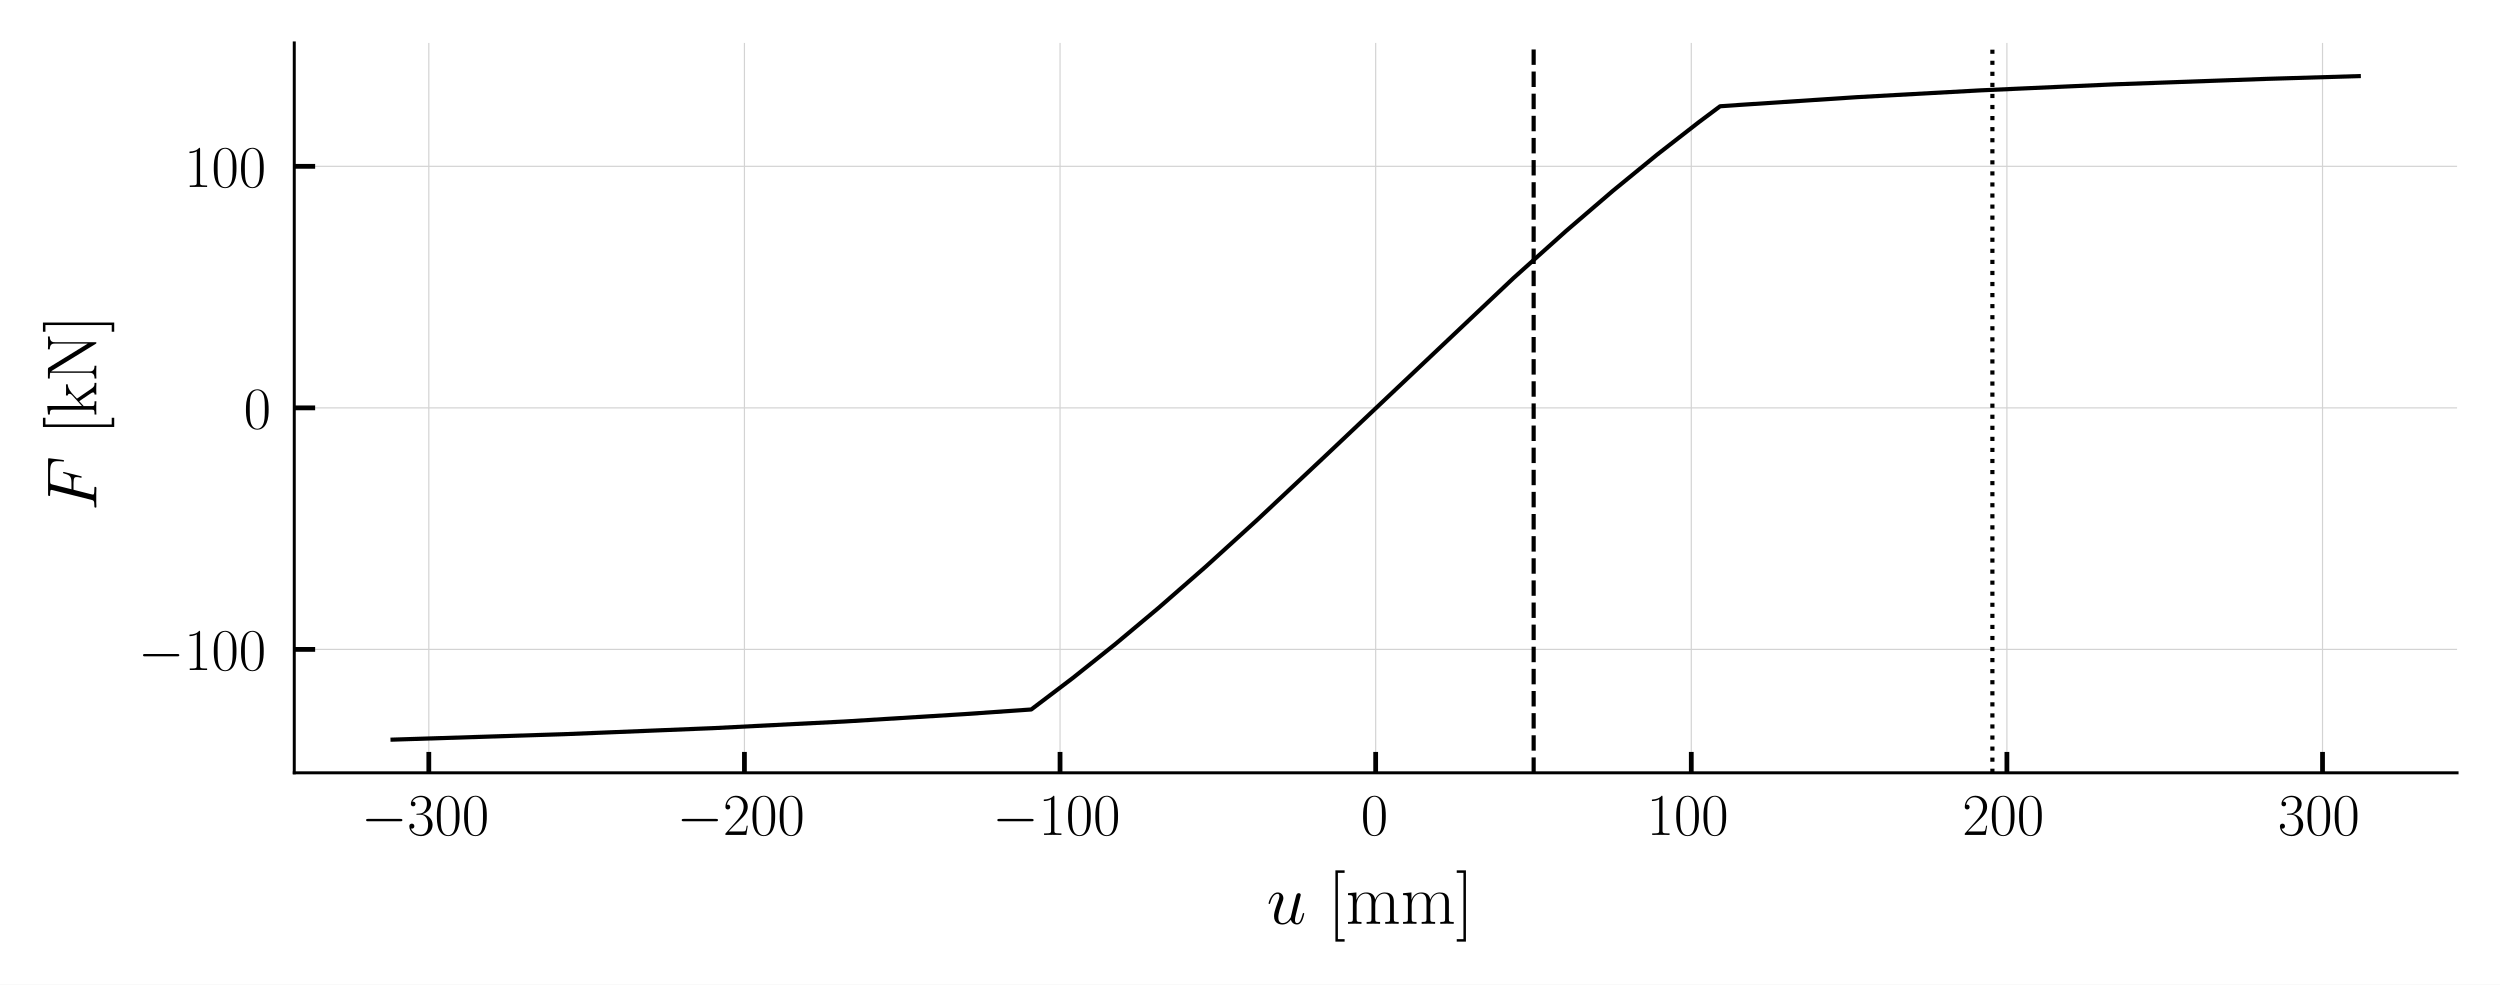
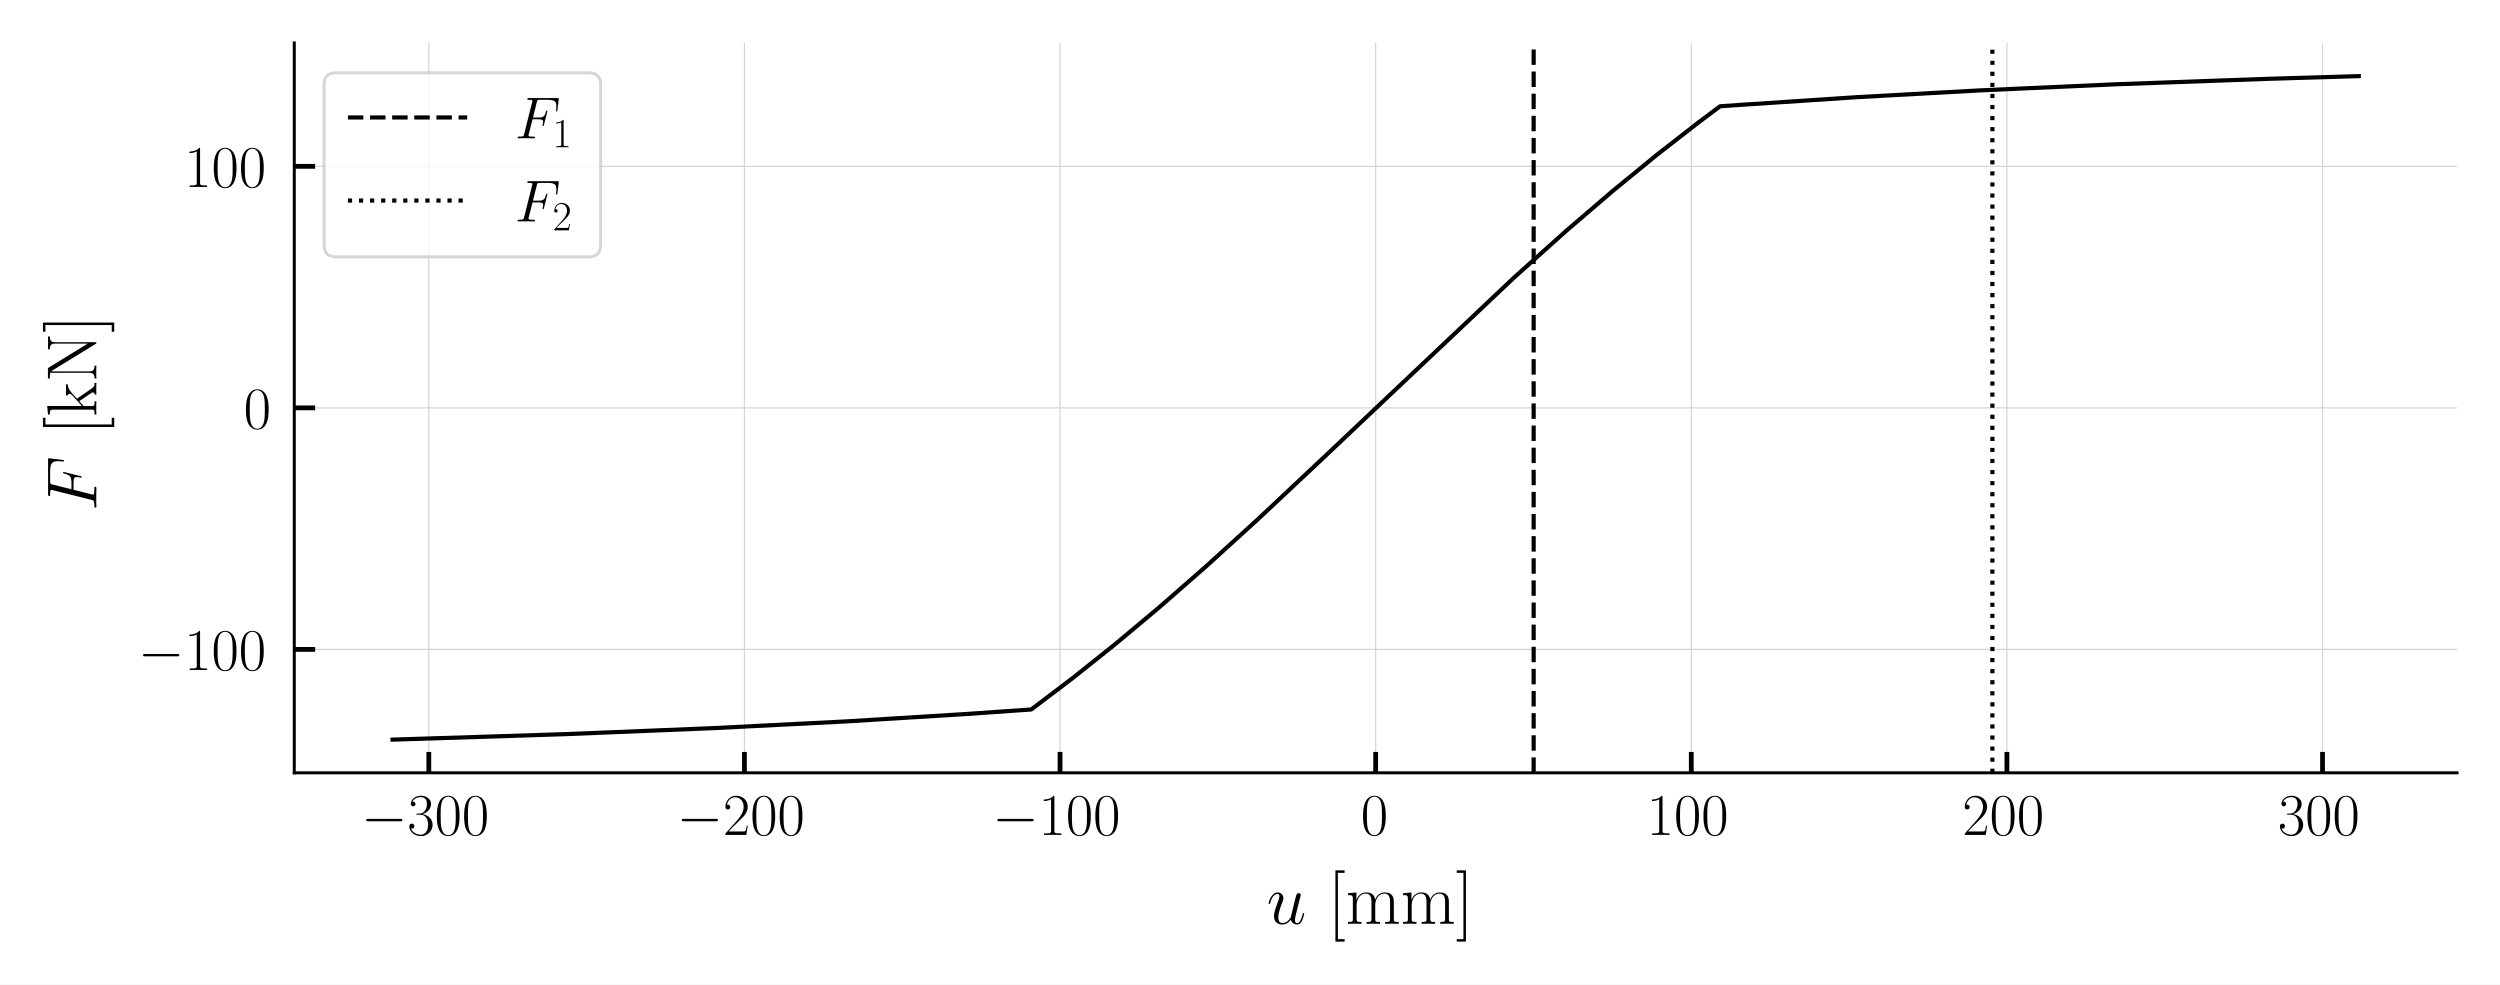
<svg xmlns="http://www.w3.org/2000/svg" xmlns:xlink="http://www.w3.org/1999/xlink" width="419.248pt" height="165.111pt" viewBox="0 0 419.248 165.111" version="1.1">
  <defs>
    <style type="text/css">*{stroke-linejoin: round; stroke-linecap: butt}</style>
  </defs>
  <g id="figure_1">
    <g id="patch_1">
      <path d="M 0 165.111  L 419.248 165.111  L 419.248 0  L 0 0  z " style="fill: #ffffff" />
    </g>
    <g id="axes_1">
      <g id="patch_2">
        <path d="M 49.348 129.6  L 412.048 129.6  L 412.048 7.2  L 49.348 7.2  z " style="fill: #ffffff" />
      </g>
      <g id="matplotlib.axis_1">
        <g id="xtick_1">
          <g id="line2d_1">
-             <path d="M 71.911 129.6  L 71.911 7.2  " clip-path="url(#pca1d50de14)" style="fill: none; stroke: #d3d3d3; stroke-width: 0.2; stroke-linecap: square" />
+             <path d="M 71.911 129.6  L 71.911 7.2  " clip-path="url(#pa8f66f5c6e)" style="fill: none; stroke: #d3d3d3; stroke-width: 0.2; stroke-linecap: square" />
          </g>
          <g id="line2d_2">
            <defs>
-               <path id="m6662d99381" d="M 0 0  L 0 -3.5  " style="stroke: #000000; stroke-width: 0.8" />
-             </defs>
-             <g>
-               <use xlink:href="#m6662d99381" x="71.911" y="129.6" style="stroke: #000000; stroke-width: 0.8" />
+               <path id="m92efd116e7" d="M 0 0  L 0 -3.5  " style="stroke: #000000; stroke-width: 0.8" />
+             </defs>
+             <g>
+               <use xlink:href="#m92efd116e7" x="71.911" y="129.6" style="stroke: #000000; stroke-width: 0.8" />
            </g>
          </g>
          <g id="text_1">
            <g transform="translate(60.56496 140.0185) scale(0.1 -0.1)">
              <defs>
                <path id="CMSY10-0" d="M 4218 1472  C 4326 1472 4442 1472 4442 1600  C 4442 1728 4326 1728 4218 1728  L 755 1728  C 646 1728 531 1728 531 1600  C 531 1472 646 1472 755 1472  L 4218 1472  z " transform="scale(0.015625)" />
                <path id="CMR17-33" d="M 1414 2176  C 1984 2176 2234 1673 2234 1094  C 2234 322 1824 25 1453 25  C 1114 25 563 193 390 691  C 422 678 454 678 486 678  C 640 678 755 780 755 947  C 755 1132 614 1216 486 1216  C 378 1216 211 1164 211 927  C 211 335 787 -128 1466 -128  C 2176 -128 2720 432 2720 1087  C 2720 1718 2208 2176 1600 2246  C 2086 2347 2554 2776 2554 3353  C 2554 3856 2048 4224 1472 4224  C 890 4224 378 3862 378 3347  C 378 3123 544 3084 627 3084  C 762 3084 877 3167 877 3334  C 877 3500 762 3584 627 3584  C 602 3584 570 3584 544 3571  C 730 3999 1235 4076 1459 4076  C 1683 4076 2106 3966 2106 3347  C 2106 3167 2080 2851 1862 2574  C 1670 2329 1453 2316 1242 2297  C 1210 2297 1062 2284 1037 2284  C 992 2278 966 2272 966 2227  C 966 2182 973 2176 1101 2176  L 1414 2176  z " transform="scale(0.015625)" />
                <path id="CMR17-30" d="M 2688 2038  C 2688 2430 2682 3099 2413 3613  C 2176 4063 1798 4224 1466 4224  C 1158 4224 768 4082 525 3620  C 269 3137 243 2539 243 2038  C 243 1671 250 1112 448 623  C 723 -39 1216 -128 1466 -128  C 1760 -128 2208 -7 2470 604  C 2662 1048 2688 1568 2688 2038  z M 1466 -26  C 1056 -26 813 328 723 816  C 653 1196 653 1749 653 2109  C 653 2604 653 3015 736 3407  C 858 3954 1216 4121 1466 4121  C 1728 4121 2067 3947 2189 3420  C 2272 3054 2278 2623 2278 2109  C 2278 1691 2278 1176 2202 797  C 2067 96 1690 -26 1466 -26  z " transform="scale(0.015625)" />
              </defs>
              <use xlink:href="#CMSY10-0" transform="scale(0.996264)" />
              <use xlink:href="#CMR17-33" transform="translate(77.48747 0) scale(0.996264)" />
              <use xlink:href="#CMR17-30" transform="translate(123.1779 0) scale(0.996264)" />
              <use xlink:href="#CMR17-30" transform="translate(168.8684 0) scale(0.996264)" />
            </g>
          </g>
        </g>
        <g id="xtick_2">
          <g id="line2d_3">
-             <path d="M 124.84 129.6  L 124.84 7.2  " clip-path="url(#pca1d50de14)" style="fill: none; stroke: #d3d3d3; stroke-width: 0.2; stroke-linecap: square" />
+             <path d="M 124.84 129.6  L 124.84 7.2  " clip-path="url(#pa8f66f5c6e)" style="fill: none; stroke: #d3d3d3; stroke-width: 0.2; stroke-linecap: square" />
          </g>
          <g id="line2d_4">
            <g>
-               <use xlink:href="#m6662d99381" x="124.84" y="129.6" style="stroke: #000000; stroke-width: 0.8" />
+               <use xlink:href="#m92efd116e7" x="124.84" y="129.6" style="stroke: #000000; stroke-width: 0.8" />
            </g>
          </g>
          <g id="text_2">
            <g transform="translate(113.4938 140.0185) scale(0.1 -0.1)">
              <defs>
                <path id="CMR17-32" d="M 2669 990  L 2554 990  C 2490 537 2438 460 2413 422  C 2381 371 1920 371 1830 371  L 602 371  C 832 620 1280 1073 1824 1596  C 2214 1966 2669 2400 2669 3033  C 2669 3788 2067 4224 1395 4224  C 691 4224 262 3603 262 3027  C 262 2777 448 2745 525 2745  C 589 2745 781 2783 781 3007  C 781 3206 614 3264 525 3264  C 486 3264 448 3257 422 3244  C 544 3788 915 4057 1306 4057  C 1862 4057 2227 3616 2227 3033  C 2227 2477 1901 1998 1536 1583  L 262 147  L 262 0  L 2515 0  L 2669 990  z " transform="scale(0.015625)" />
              </defs>
              <use xlink:href="#CMSY10-0" transform="scale(0.996264)" />
              <use xlink:href="#CMR17-32" transform="translate(77.48747 0) scale(0.996264)" />
              <use xlink:href="#CMR17-30" transform="translate(123.1779 0) scale(0.996264)" />
              <use xlink:href="#CMR17-30" transform="translate(168.8684 0) scale(0.996264)" />
            </g>
          </g>
        </g>
        <g id="xtick_3">
          <g id="line2d_5">
-             <path d="M 177.769 129.6  L 177.769 7.2  " clip-path="url(#pca1d50de14)" style="fill: none; stroke: #d3d3d3; stroke-width: 0.2; stroke-linecap: square" />
+             <path d="M 177.769 129.6  L 177.769 7.2  " clip-path="url(#pa8f66f5c6e)" style="fill: none; stroke: #d3d3d3; stroke-width: 0.2; stroke-linecap: square" />
          </g>
          <g id="line2d_6">
            <g>
-               <use xlink:href="#m6662d99381" x="177.769" y="129.6" style="stroke: #000000; stroke-width: 0.8" />
+               <use xlink:href="#m92efd116e7" x="177.769" y="129.6" style="stroke: #000000; stroke-width: 0.8" />
            </g>
          </g>
          <g id="text_3">
            <g transform="translate(166.4227 140.0185) scale(0.1 -0.1)">
              <defs>
                <path id="CMR17-31" d="M 1702 4083  C 1702 4217 1696 4224 1606 4224  C 1357 3927 979 3833 621 3820  C 602 3820 570 3820 563 3808  C 557 3795 557 3782 557 3648  C 755 3648 1088 3686 1344 3839  L 1344 467  C 1344 243 1331 166 781 166  L 589 166  L 589 0  C 896 6 1216 12 1523 12  C 1830 12 2150 6 2458 0  L 2458 166  L 2266 166  C 1715 166 1702 236 1702 467  L 1702 4083  z " transform="scale(0.015625)" />
              </defs>
              <use xlink:href="#CMSY10-0" transform="scale(0.996264)" />
              <use xlink:href="#CMR17-31" transform="translate(77.48747 0) scale(0.996264)" />
              <use xlink:href="#CMR17-30" transform="translate(123.1779 0) scale(0.996264)" />
              <use xlink:href="#CMR17-30" transform="translate(168.8684 0) scale(0.996264)" />
            </g>
          </g>
        </g>
        <g id="xtick_4">
          <g id="line2d_7">
-             <path d="M 230.698 129.6  L 230.698 7.2  " clip-path="url(#pca1d50de14)" style="fill: none; stroke: #d3d3d3; stroke-width: 0.2; stroke-linecap: square" />
+             <path d="M 230.698 129.6  L 230.698 7.2  " clip-path="url(#pa8f66f5c6e)" style="fill: none; stroke: #d3d3d3; stroke-width: 0.2; stroke-linecap: square" />
          </g>
          <g id="line2d_8">
            <g>
-               <use xlink:href="#m6662d99381" x="230.698" y="129.6" style="stroke: #000000; stroke-width: 0.8" />
+               <use xlink:href="#m92efd116e7" x="230.698" y="129.6" style="stroke: #000000; stroke-width: 0.8" />
            </g>
          </g>
          <g id="text_4">
            <g transform="translate(228.2072 140.0185) scale(0.1 -0.1)">
              <use xlink:href="#CMR17-30" transform="scale(0.996264)" />
            </g>
          </g>
        </g>
        <g id="xtick_5">
          <g id="line2d_9">
-             <path d="M 283.627 129.6  L 283.627 7.2  " clip-path="url(#pca1d50de14)" style="fill: none; stroke: #d3d3d3; stroke-width: 0.2; stroke-linecap: square" />
+             <path d="M 283.627 129.6  L 283.627 7.2  " clip-path="url(#pa8f66f5c6e)" style="fill: none; stroke: #d3d3d3; stroke-width: 0.2; stroke-linecap: square" />
          </g>
          <g id="line2d_10">
            <g>
-               <use xlink:href="#m6662d99381" x="283.627" y="129.6" style="stroke: #000000; stroke-width: 0.8" />
+               <use xlink:href="#m92efd116e7" x="283.627" y="129.6" style="stroke: #000000; stroke-width: 0.8" />
            </g>
          </g>
          <g id="text_5">
            <g transform="translate(276.1548 140.0185) scale(0.1 -0.1)">
              <use xlink:href="#CMR17-31" transform="scale(0.996264)" />
              <use xlink:href="#CMR17-30" transform="translate(45.69048 0) scale(0.996264)" />
              <use xlink:href="#CMR17-30" transform="translate(91.38095 0) scale(0.996264)" />
            </g>
          </g>
        </g>
        <g id="xtick_6">
          <g id="line2d_11">
-             <path d="M 336.556 129.6  L 336.556 7.2  " clip-path="url(#pca1d50de14)" style="fill: none; stroke: #d3d3d3; stroke-width: 0.2; stroke-linecap: square" />
+             <path d="M 336.556 129.6  L 336.556 7.2  " clip-path="url(#pa8f66f5c6e)" style="fill: none; stroke: #d3d3d3; stroke-width: 0.2; stroke-linecap: square" />
          </g>
          <g id="line2d_12">
            <g>
-               <use xlink:href="#m6662d99381" x="336.556" y="129.6" style="stroke: #000000; stroke-width: 0.8" />
+               <use xlink:href="#m92efd116e7" x="336.556" y="129.6" style="stroke: #000000; stroke-width: 0.8" />
            </g>
          </g>
          <g id="text_6">
            <g transform="translate(329.0836 140.0185) scale(0.1 -0.1)">
              <use xlink:href="#CMR17-32" transform="scale(0.996264)" />
              <use xlink:href="#CMR17-30" transform="translate(45.69048 0) scale(0.996264)" />
              <use xlink:href="#CMR17-30" transform="translate(91.38095 0) scale(0.996264)" />
            </g>
          </g>
        </g>
        <g id="xtick_7">
          <g id="line2d_13">
-             <path d="M 389.485 129.6  L 389.485 7.2  " clip-path="url(#pca1d50de14)" style="fill: none; stroke: #d3d3d3; stroke-width: 0.2; stroke-linecap: square" />
+             <path d="M 389.485 129.6  L 389.485 7.2  " clip-path="url(#pa8f66f5c6e)" style="fill: none; stroke: #d3d3d3; stroke-width: 0.2; stroke-linecap: square" />
          </g>
          <g id="line2d_14">
            <g>
-               <use xlink:href="#m6662d99381" x="389.485" y="129.6" style="stroke: #000000; stroke-width: 0.8" />
+               <use xlink:href="#m92efd116e7" x="389.485" y="129.6" style="stroke: #000000; stroke-width: 0.8" />
            </g>
          </g>
          <g id="text_7">
            <g transform="translate(382.0125 140.0185) scale(0.1 -0.1)">
              <use xlink:href="#CMR17-33" transform="scale(0.996264)" />
              <use xlink:href="#CMR17-30" transform="translate(45.69048 0) scale(0.996264)" />
              <use xlink:href="#CMR17-30" transform="translate(91.38095 0) scale(0.996264)" />
            </g>
          </g>
        </g>
        <g id="text_8">
          <g transform="translate(212.4091 154.9221) scale(0.12 -0.12)">
            <defs>
              <path id="CMMI12-75" d="M 2182 370  C 2266 12 2573 -64 2726 -64  C 2931 -64 3085 70 3187 287  C 3296 517 3379 893 3379 913  C 3379 944 3354 970 3315 970  C 3258 970 3251 938 3226 842  C 3110 402 2995 64 2739 64  C 2547 64 2547 274 2547 357  C 2547 504 2566 568 2630 836  C 2675 1008 2720 1181 2758 1359  L 3021 2400  C 3066 2560 3066 2572 3066 2591  C 3066 2687 2989 2752 2893 2752  C 2707 2752 2662 2591 2624 2432  C 2560 2183 2214 810 2170 587  C 2163 587 1914 64 1446 64  C 1114 64 1050 351 1050 587  C 1050 951 1229 1462 1395 1890  C 1472 2094 1504 2177 1504 2305  C 1504 2579 1306 2816 998 2816  C 410 2816 173 1890 173 1838  C 173 1813 198 1781 243 1781  C 301 1781 307 1807 333 1896  C 486 2445 736 2687 979 2687  C 1043 2687 1146 2681 1146 2477  C 1146 2311 1075 2126 979 1883  C 698 1123 666 881 666 689  C 666 38 1158 -64 1421 -64  C 1830 -64 2054 217 2182 370  z " transform="scale(0.015625)" />
              <path id="CMR17-5b" d="M 1504 -1600  L 1504 -1376  L 902 -1376  L 902 4575  L 1504 4575  L 1504 4800  L 678 4800  L 678 -1600  L 1504 -1600  z " transform="scale(0.015625)" />
              <path id="CMR17-6d" d="M 4326 1954  C 4326 2276 4269 2816 3507 2816  C 3072 2816 2771 2520 2656 2173  L 2650 2173  C 2573 2700 2195 2816 1837 2816  C 1331 2816 1069 2424 973 2166  L 966 2166  L 966 2816  L 211 2745  L 211 2578  C 589 2578 646 2540 646 2231  L 646 443  C 646 198 621 166 211 166  L 211 0  C 365 12 646 12 813 12  C 979 12 1267 12 1421 0  L 1421 166  C 1011 166 986 192 986 443  L 986 1678  C 986 2269 1344 2713 1792 2713  C 2266 2713 2317 2289 2317 1980  L 2317 443  C 2317 198 2291 166 1882 166  L 1882 0  C 2035 12 2317 12 2483 12  C 2650 12 2938 12 3091 0  L 3091 166  C 2682 166 2656 192 2656 443  L 2656 1678  C 2656 2269 3014 2713 3462 2713  C 3936 2713 3987 2289 3987 1980  L 3987 443  C 3987 198 3962 166 3552 166  L 3552 0  C 3706 12 3987 12 4154 12  C 4320 12 4608 12 4762 0  L 4762 166  C 4352 166 4326 192 4326 443  L 4326 1954  z " transform="scale(0.015625)" />
              <path id="CMR17-5d" d="M 915 4800  L 90 4800  L 90 4575  L 691 4575  L 691 -1376  L 90 -1376  L 90 -1600  L 915 -1600  L 915 4800  z " transform="scale(0.015625)" />
            </defs>
            <use xlink:href="#CMMI12-75" transform="scale(0.996264)" />
            <use xlink:href="#CMR17-5b" transform="translate(85.5963 0) scale(0.996264)" />
            <use xlink:href="#CMR17-6d" transform="translate(110.4674 0) scale(0.996264)" />
            <use xlink:href="#CMR17-6d" transform="translate(187.3869 0) scale(0.996264)" />
            <use xlink:href="#CMR17-5d" transform="translate(264.3065 0) scale(0.996264)" />
          </g>
        </g>
      </g>
      <g id="matplotlib.axis_2">
        <g id="ytick_1">
          <g id="line2d_15">
-             <path d="M 49.348 108.903  L 412.048 108.903  " clip-path="url(#pca1d50de14)" style="fill: none; stroke: #d3d3d3; stroke-width: 0.2; stroke-linecap: square" />
+             <path d="M 49.348 108.903  L 412.048 108.903  " clip-path="url(#pa8f66f5c6e)" style="fill: none; stroke: #d3d3d3; stroke-width: 0.2; stroke-linecap: square" />
          </g>
          <g id="line2d_16">
            <defs>
-               <path id="md1a167c61b" d="M 0 0  L 3.5 0  " style="stroke: #000000; stroke-width: 0.8" />
-             </defs>
-             <g>
-               <use xlink:href="#md1a167c61b" x="49.348" y="108.903" style="stroke: #000000; stroke-width: 0.8" />
+               <path id="m377518aaca" d="M 0 0  L 3.5 0  " style="stroke: #000000; stroke-width: 0.8" />
+             </defs>
+             <g>
+               <use xlink:href="#m377518aaca" x="49.348" y="108.903" style="stroke: #000000; stroke-width: 0.8" />
            </g>
          </g>
          <g id="text_9">
            <g transform="translate(23.15517 112.3626) scale(0.1 -0.1)">
              <use xlink:href="#CMSY10-0" transform="scale(0.996264)" />
              <use xlink:href="#CMR17-31" transform="translate(77.48747 0) scale(0.996264)" />
              <use xlink:href="#CMR17-30" transform="translate(123.1779 0) scale(0.996264)" />
              <use xlink:href="#CMR17-30" transform="translate(168.8684 0) scale(0.996264)" />
            </g>
          </g>
        </g>
        <g id="ytick_2">
          <g id="line2d_17">
-             <path d="M 49.348 68.4  L 412.048 68.4  " clip-path="url(#pca1d50de14)" style="fill: none; stroke: #d3d3d3; stroke-width: 0.2; stroke-linecap: square" />
+             <path d="M 49.348 68.4  L 412.048 68.4  " clip-path="url(#pa8f66f5c6e)" style="fill: none; stroke: #d3d3d3; stroke-width: 0.2; stroke-linecap: square" />
          </g>
          <g id="line2d_18">
            <g>
-               <use xlink:href="#md1a167c61b" x="49.348" y="68.4" style="stroke: #000000; stroke-width: 0.8" />
+               <use xlink:href="#m377518aaca" x="49.348" y="68.4" style="stroke: #000000; stroke-width: 0.8" />
            </g>
          </g>
          <g id="text_10">
            <g transform="translate(40.86658 71.85925) scale(0.1 -0.1)">
              <use xlink:href="#CMR17-30" transform="scale(0.996264)" />
            </g>
          </g>
        </g>
        <g id="ytick_3">
          <g id="line2d_19">
-             <path d="M 49.348 27.897  L 412.048 27.897  " clip-path="url(#pca1d50de14)" style="fill: none; stroke: #d3d3d3; stroke-width: 0.2; stroke-linecap: square" />
+             <path d="M 49.348 27.897  L 412.048 27.897  " clip-path="url(#pa8f66f5c6e)" style="fill: none; stroke: #d3d3d3; stroke-width: 0.2; stroke-linecap: square" />
          </g>
          <g id="line2d_20">
            <g>
-               <use xlink:href="#md1a167c61b" x="49.348" y="27.897" style="stroke: #000000; stroke-width: 0.8" />
+               <use xlink:href="#m377518aaca" x="49.348" y="27.897" style="stroke: #000000; stroke-width: 0.8" />
            </g>
          </g>
          <g id="text_11">
            <g transform="translate(30.90391 31.3559) scale(0.1 -0.1)">
              <use xlink:href="#CMR17-31" transform="scale(0.996264)" />
              <use xlink:href="#CMR17-30" transform="translate(45.69048 0) scale(0.996264)" />
              <use xlink:href="#CMR17-30" transform="translate(91.38095 0) scale(0.996264)" />
            </g>
          </g>
        </g>
        <g id="text_12">
          <g transform="translate(16.16638 85.68121) rotate(-90) scale(0.12 -0.12)">
            <defs>
              <path id="CMMI12-46" d="M 1901 2054  L 2515 2054  C 3002 2054 3040 1947 3040 1764  C 3040 1683 3027 1595 2995 1456  C 2982 1431 2976 1399 2976 1387  C 2976 1343 3002 1318 3046 1318  C 3098 1318 3104 1343 3130 1444  L 3501 2929  C 3501 2955 3482 2993 3437 2993  C 3379 2993 3373 2968 3347 2858  C 3213 2375 3085 2240 2528 2240  L 1946 2240  L 2362 3908  C 2419 4134 2432 4153 2694 4153  L 3552 4153  C 4352 4153 4467 3915 4467 3457  C 4467 3419 4467 3277 4448 3109  C 4442 3084 4429 3000 4429 2974  C 4429 2922 4461 2903 4499 2903  C 4544 2903 4570 2929 4582 3045  L 4717 4172  C 4717 4191 4730 4255 4730 4268  C 4730 4339 4672 4339 4557 4339  L 1523 4339  C 1402 4339 1338 4339 1338 4223  C 1338 4153 1382 4153 1491 4153  C 1888 4153 1888 4108 1888 4037  C 1888 4005 1882 3979 1862 3908  L 998 468  C 941 248 928 185 480 185  C 358 185 294 185 294 70  C 294 0 352 0 390 0  C 512 0 640 12 762 12  L 1594 12  C 1734 12 1888 0 2029 0  C 2086 0 2163 0 2163 115  C 2163 185 2125 185 1984 185  C 1478 185 1466 229 1466 324  C 1466 355 1478 405 1491 449  L 1901 2054  z " transform="scale(0.015625)" />
              <path id="CMR17-6b" d="M 1670 1679  C 1664 1692 1632 1730 1632 1749  C 1632 1762 2086 2175 2144 2226  C 2509 2532 2739 2563 2906 2570  L 2906 2735  C 2867 2735 2854 2735 2848 2729  L 2534 2722  C 2355 2722 2080 2722 1907 2735  L 1907 2570  C 1997 2563 2061 2513 2061 2423  C 2061 2296 1933 2175 1926 2175  L 960 1298  L 960 4416  L 198 4345  L 198 4179  C 576 4179 634 4141 634 3835  L 634 439  C 634 198 608 166 198 166  L 198 0  C 352 12 634 12 794 12  C 954 12 1235 12 1389 0  L 1389 166  C 979 166 954 191 954 439  L 954 1139  L 1395 1540  L 2042 586  C 2118 471 2182 382 2182 299  C 2182 185 2067 166 1990 166  L 1990 0  C 2144 12 2419 12 2579 12  C 2694 12 2931 6 3040 0  L 3040 166  C 2739 166 2669 223 2477 503  L 1670 1679  z " transform="scale(0.015625)" />
              <path id="CMR17-4e" d="M 1312 4275  C 1267 4345 1261 4352 1139 4352  L 326 4352  L 326 4185  L 448 4185  C 704 4185 819 4153 838 4147  L 838 624  C 838 465 838 166 326 166  L 326 0  C 474 12 742 12 902 12  C 1062 12 1331 12 1478 0  L 1478 166  C 966 166 966 465 966 624  L 966 4057  C 1011 4019 1011 4007 1056 3943  L 3430 76  C 3475 0 3494 0 3526 0  C 3590 0 3590 19 3590 140  L 3590 3726  C 3590 3885 3590 4185 4102 4185  L 4102 4352  C 3955 4339 3686 4339 3526 4339  C 3366 4339 3098 4339 2950 4352  L 2950 4185  C 3462 4185 3462 3885 3462 3726  L 3462 777  L 1312 4275  z " transform="scale(0.015625)" />
            </defs>
            <use xlink:href="#CMMI12-46" transform="scale(0.996264)" />
            <use xlink:href="#CMR17-5b" transform="translate(106.7728 0) scale(0.996264)" />
            <use xlink:href="#CMR17-6b" transform="translate(131.6438 0) scale(0.996264)" />
            <use xlink:href="#CMR17-4e" transform="translate(179.9367 0) scale(0.996264)" />
            <use xlink:href="#CMR17-5d" transform="translate(249.0092 0) scale(0.996264)" />
          </g>
        </g>
      </g>
      <g id="line2d_21">
-         <path d="M 257.192 129.6  L 257.192 7.2  " clip-path="url(#pca1d50de14)" style="fill: none; stroke-dasharray: 2.59,1.12; stroke-dashoffset: 0; stroke: #000000; stroke-width: 0.7" />
+         <path d="M 257.192 129.6  L 257.192 7.2  " clip-path="url(#pa8f66f5c6e)" style="fill: none; stroke-dasharray: 2.59,1.12; stroke-dashoffset: 0; stroke: #000000; stroke-width: 0.7" />
      </g>
      <g id="line2d_22">
-         <path d="M 334.123 129.6  L 334.123 7.2  " clip-path="url(#pca1d50de14)" style="fill: none; stroke-dasharray: 0.7,1.155; stroke-dashoffset: 0; stroke: #000000; stroke-width: 0.7" />
+         <path d="M 334.123 129.6  L 334.123 7.2  " clip-path="url(#pa8f66f5c6e)" style="fill: none; stroke-dasharray: 0.7,1.155; stroke-dashoffset: 0; stroke: #000000; stroke-width: 0.7" />
      </g>
      <g id="line2d_23">
-         <path d="M 65.834 124.036  L 94.551 123.124  L 119.541 122.111  L 141.59 120.996  L 161.709 119.759  L 172.936 118.979  L 179.896 113.708  L 187.012 108.032  L 194.281 101.95  L 202.167 95.058  L 210.867 87.152  L 221.669 77.016  L 253.838 46.608  L 262.667 38.702  L 270.466 32.012  L 277.897 25.93  L 284.933 20.457  L 288.459 17.821  L 291.804 17.588  L 311.448 16.291  L 332.072 15.156  L 354.623 14.142  L 379.971 13.23  L 395.562 12.764  L 395.562 12.764  " clip-path="url(#pca1d50de14)" style="fill: none; stroke: #000000; stroke-width: 0.7; stroke-linecap: square" />
+         <path d="M 65.834 124.036  L 94.551 123.124  L 119.541 122.111  L 141.59 120.996  L 161.709 119.759  L 172.936 118.979  L 179.896 113.708  L 187.012 108.032  L 194.281 101.95  L 202.167 95.058  L 210.867 87.152  L 221.669 77.016  L 253.838 46.608  L 262.667 38.702  L 270.466 32.012  L 277.897 25.93  L 284.933 20.457  L 288.459 17.821  L 291.804 17.588  L 311.448 16.291  L 332.072 15.156  L 354.623 14.142  L 379.971 13.23  L 395.562 12.764  L 395.562 12.764  " clip-path="url(#pa8f66f5c6e)" style="fill: none; stroke: #000000; stroke-width: 0.7; stroke-linecap: square" />
      </g>
      <g id="patch_3">
        <path d="M 49.348 129.6  L 49.348 7.2  " style="fill: none; stroke: #000000; stroke-width: 0.5; stroke-linejoin: miter; stroke-linecap: square" />
      </g>
      <g id="patch_4">
        <path d="M 49.348 129.6  L 412.048 129.6  " style="fill: none; stroke: #000000; stroke-width: 0.5; stroke-linejoin: miter; stroke-linecap: square" />
+       </g>
+       <g id="legend_1">
+         <g id="patch_5">
+           <path d="M 56.348 43.074  L 98.726 43.074  Q 100.726 43.074 100.726 41.074  L 100.726 14.2  Q 100.726 12.2 98.726 12.2  L 56.348 12.2  Q 54.348 12.2 54.348 14.2  L 54.348 41.074  Q 54.348 43.074 56.348 43.074  z " style="fill: #ffffff; opacity: 0.8; stroke: #cccccc; stroke-width: 0.5; stroke-linejoin: miter" />
+         </g>
+         <g id="line2d_24">
+           <path d="M 58.348 19.7  L 68.348 19.7  L 78.348 19.7  " style="fill: none; stroke-dasharray: 2.59,1.12; stroke-dashoffset: 0; stroke: #000000; stroke-width: 0.7" />
+         </g>
+         <g id="text_13">
+           <g transform="translate(86.34792 23.2) scale(0.1 -0.1)">
+             <use xlink:href="#CMMI12-46" transform="scale(0.996264)" />
+             <use xlink:href="#CMR17-31" transform="translate(63.1482 -14.94392) scale(0.697382)" />
+           </g>
+         </g>
+         <g id="line2d_25">
+           <path d="M 58.348 33.637  L 68.348 33.637  L 78.348 33.637  " style="fill: none; stroke-dasharray: 0.7,1.155; stroke-dashoffset: 0; stroke: #000000; stroke-width: 0.7" />
+         </g>
+         <g id="text_14">
+           <g transform="translate(86.34792 37.13718) scale(0.1 -0.1)">
+             <use xlink:href="#CMMI12-46" transform="scale(0.996264)" />
+             <use xlink:href="#CMR17-32" transform="translate(63.1482 -14.94392) scale(0.697382)" />
+           </g>
+         </g>
      </g>
    </g>
  </g>
  <defs>
-     <clipPath id="pca1d50de14">
+     <clipPath id="pa8f66f5c6e">
      <rect x="49.348" y="7.2" width="362.7" height="122.4" />
    </clipPath>
  </defs>
</svg>
